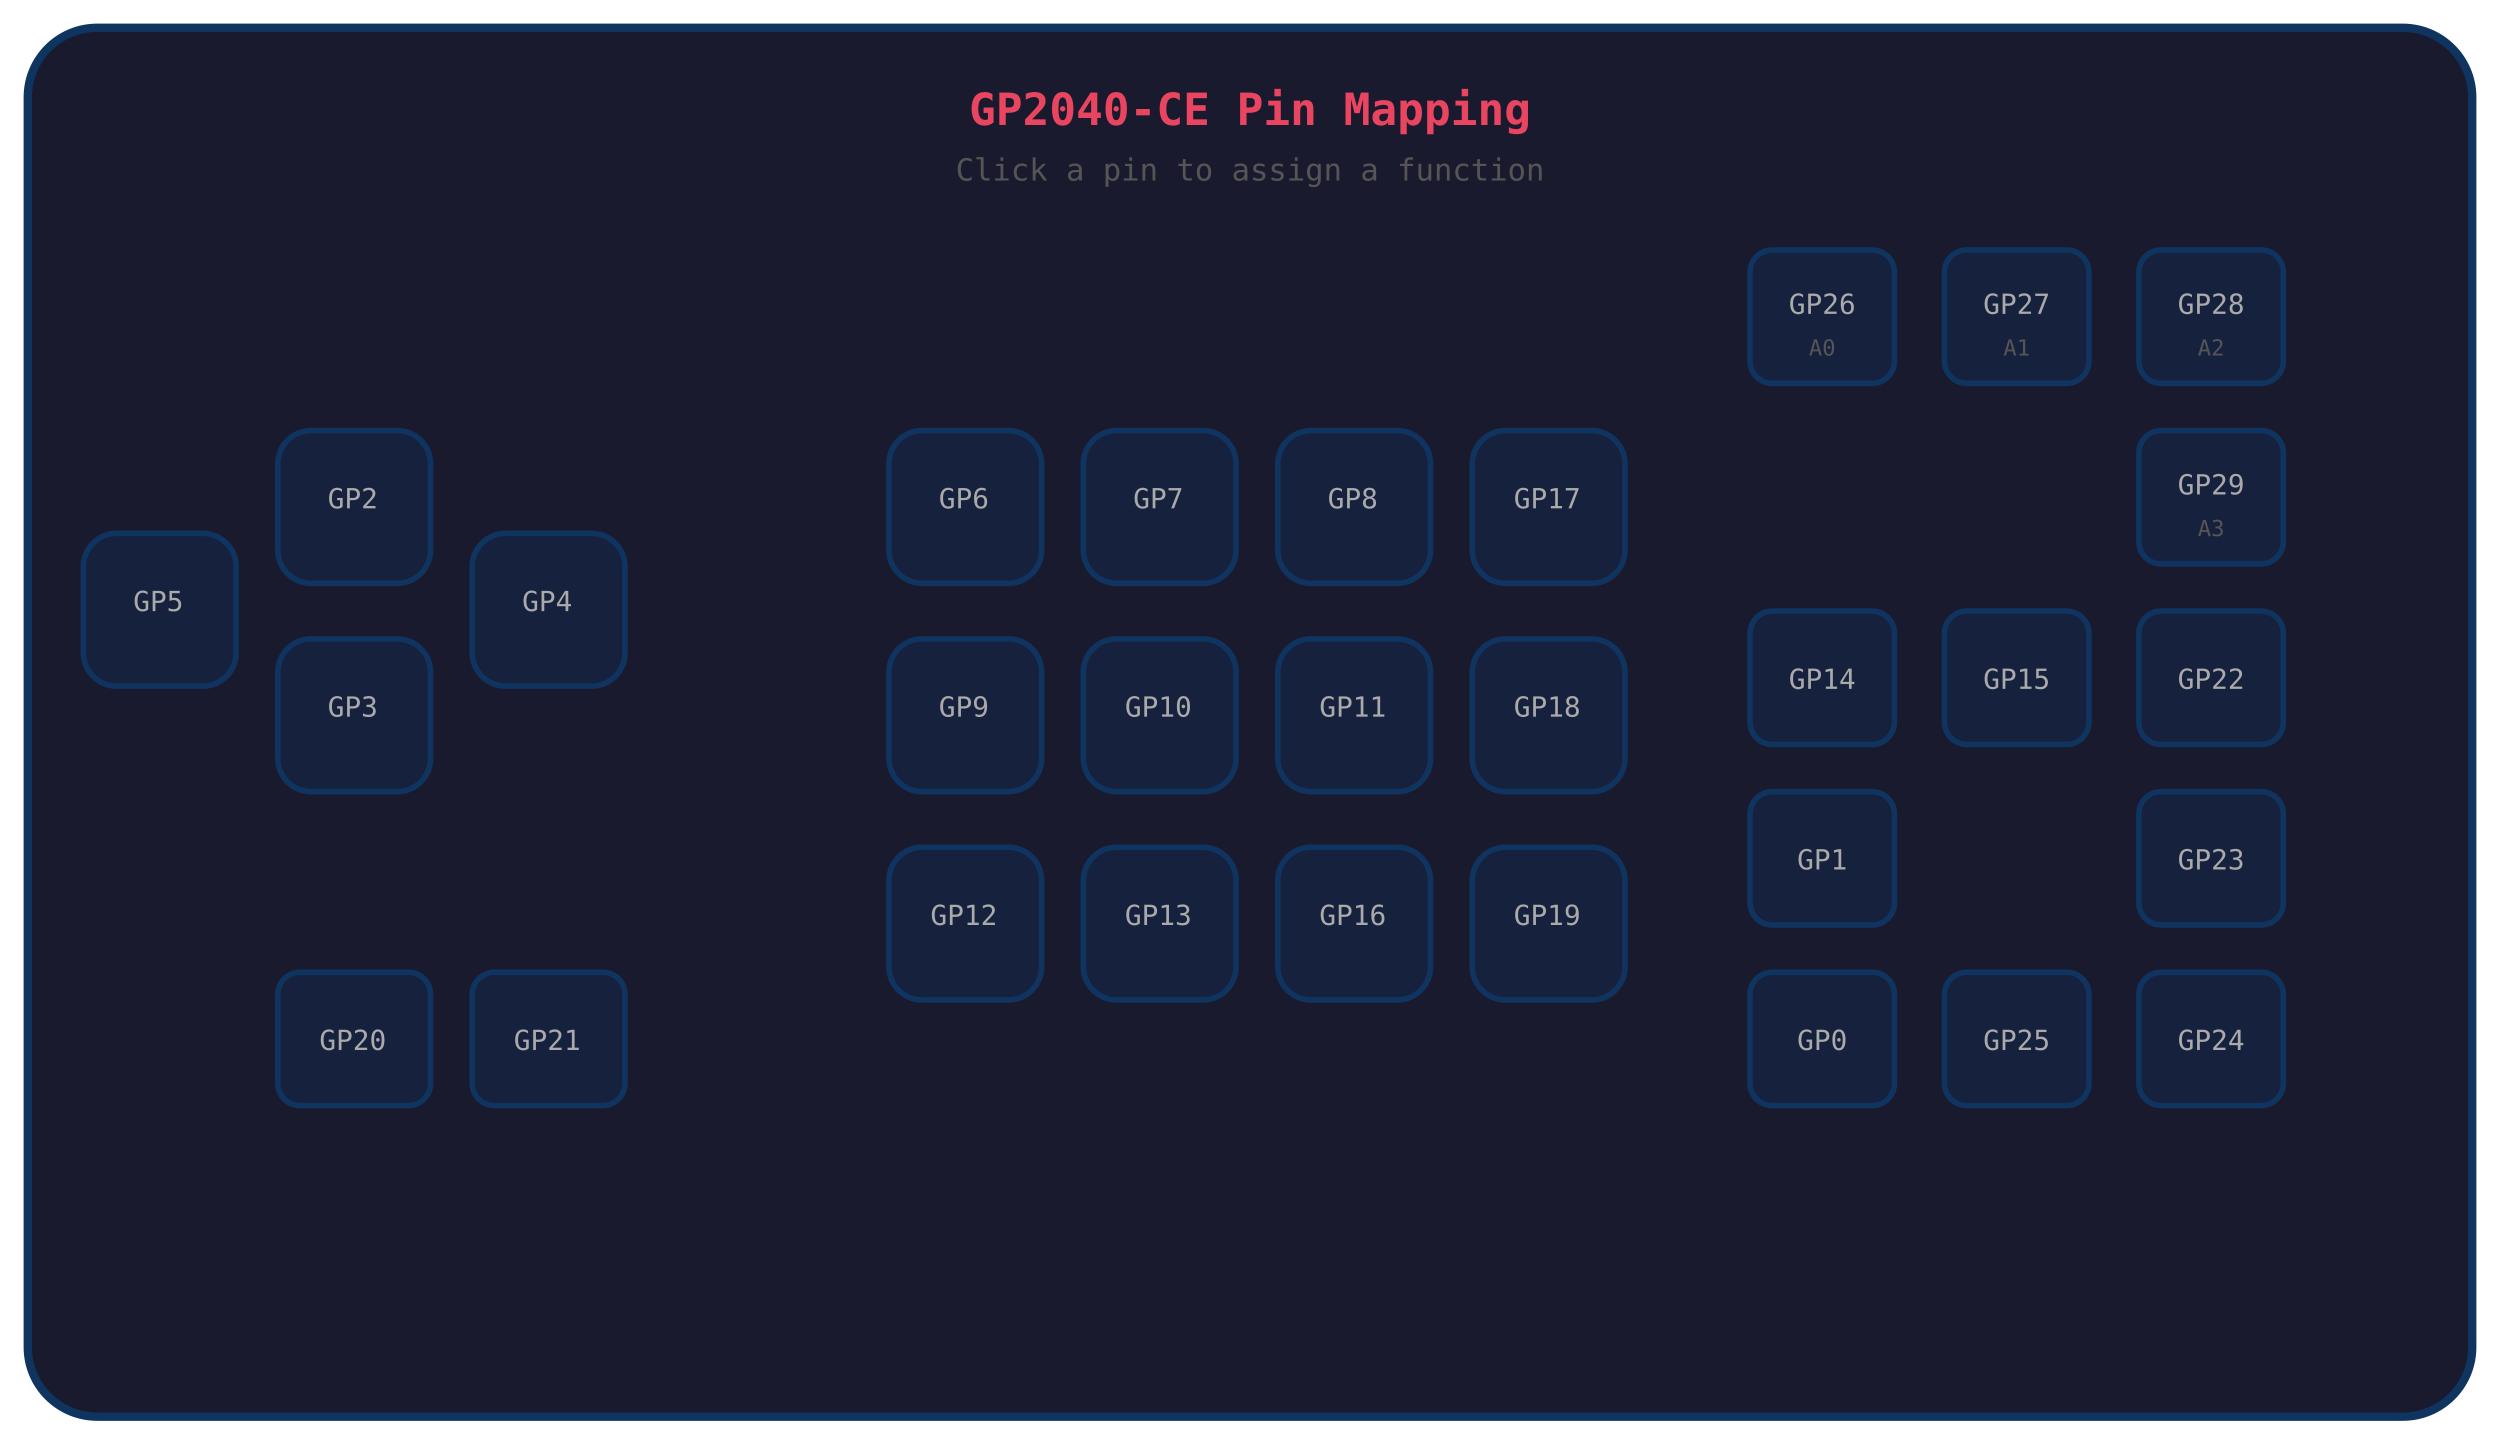
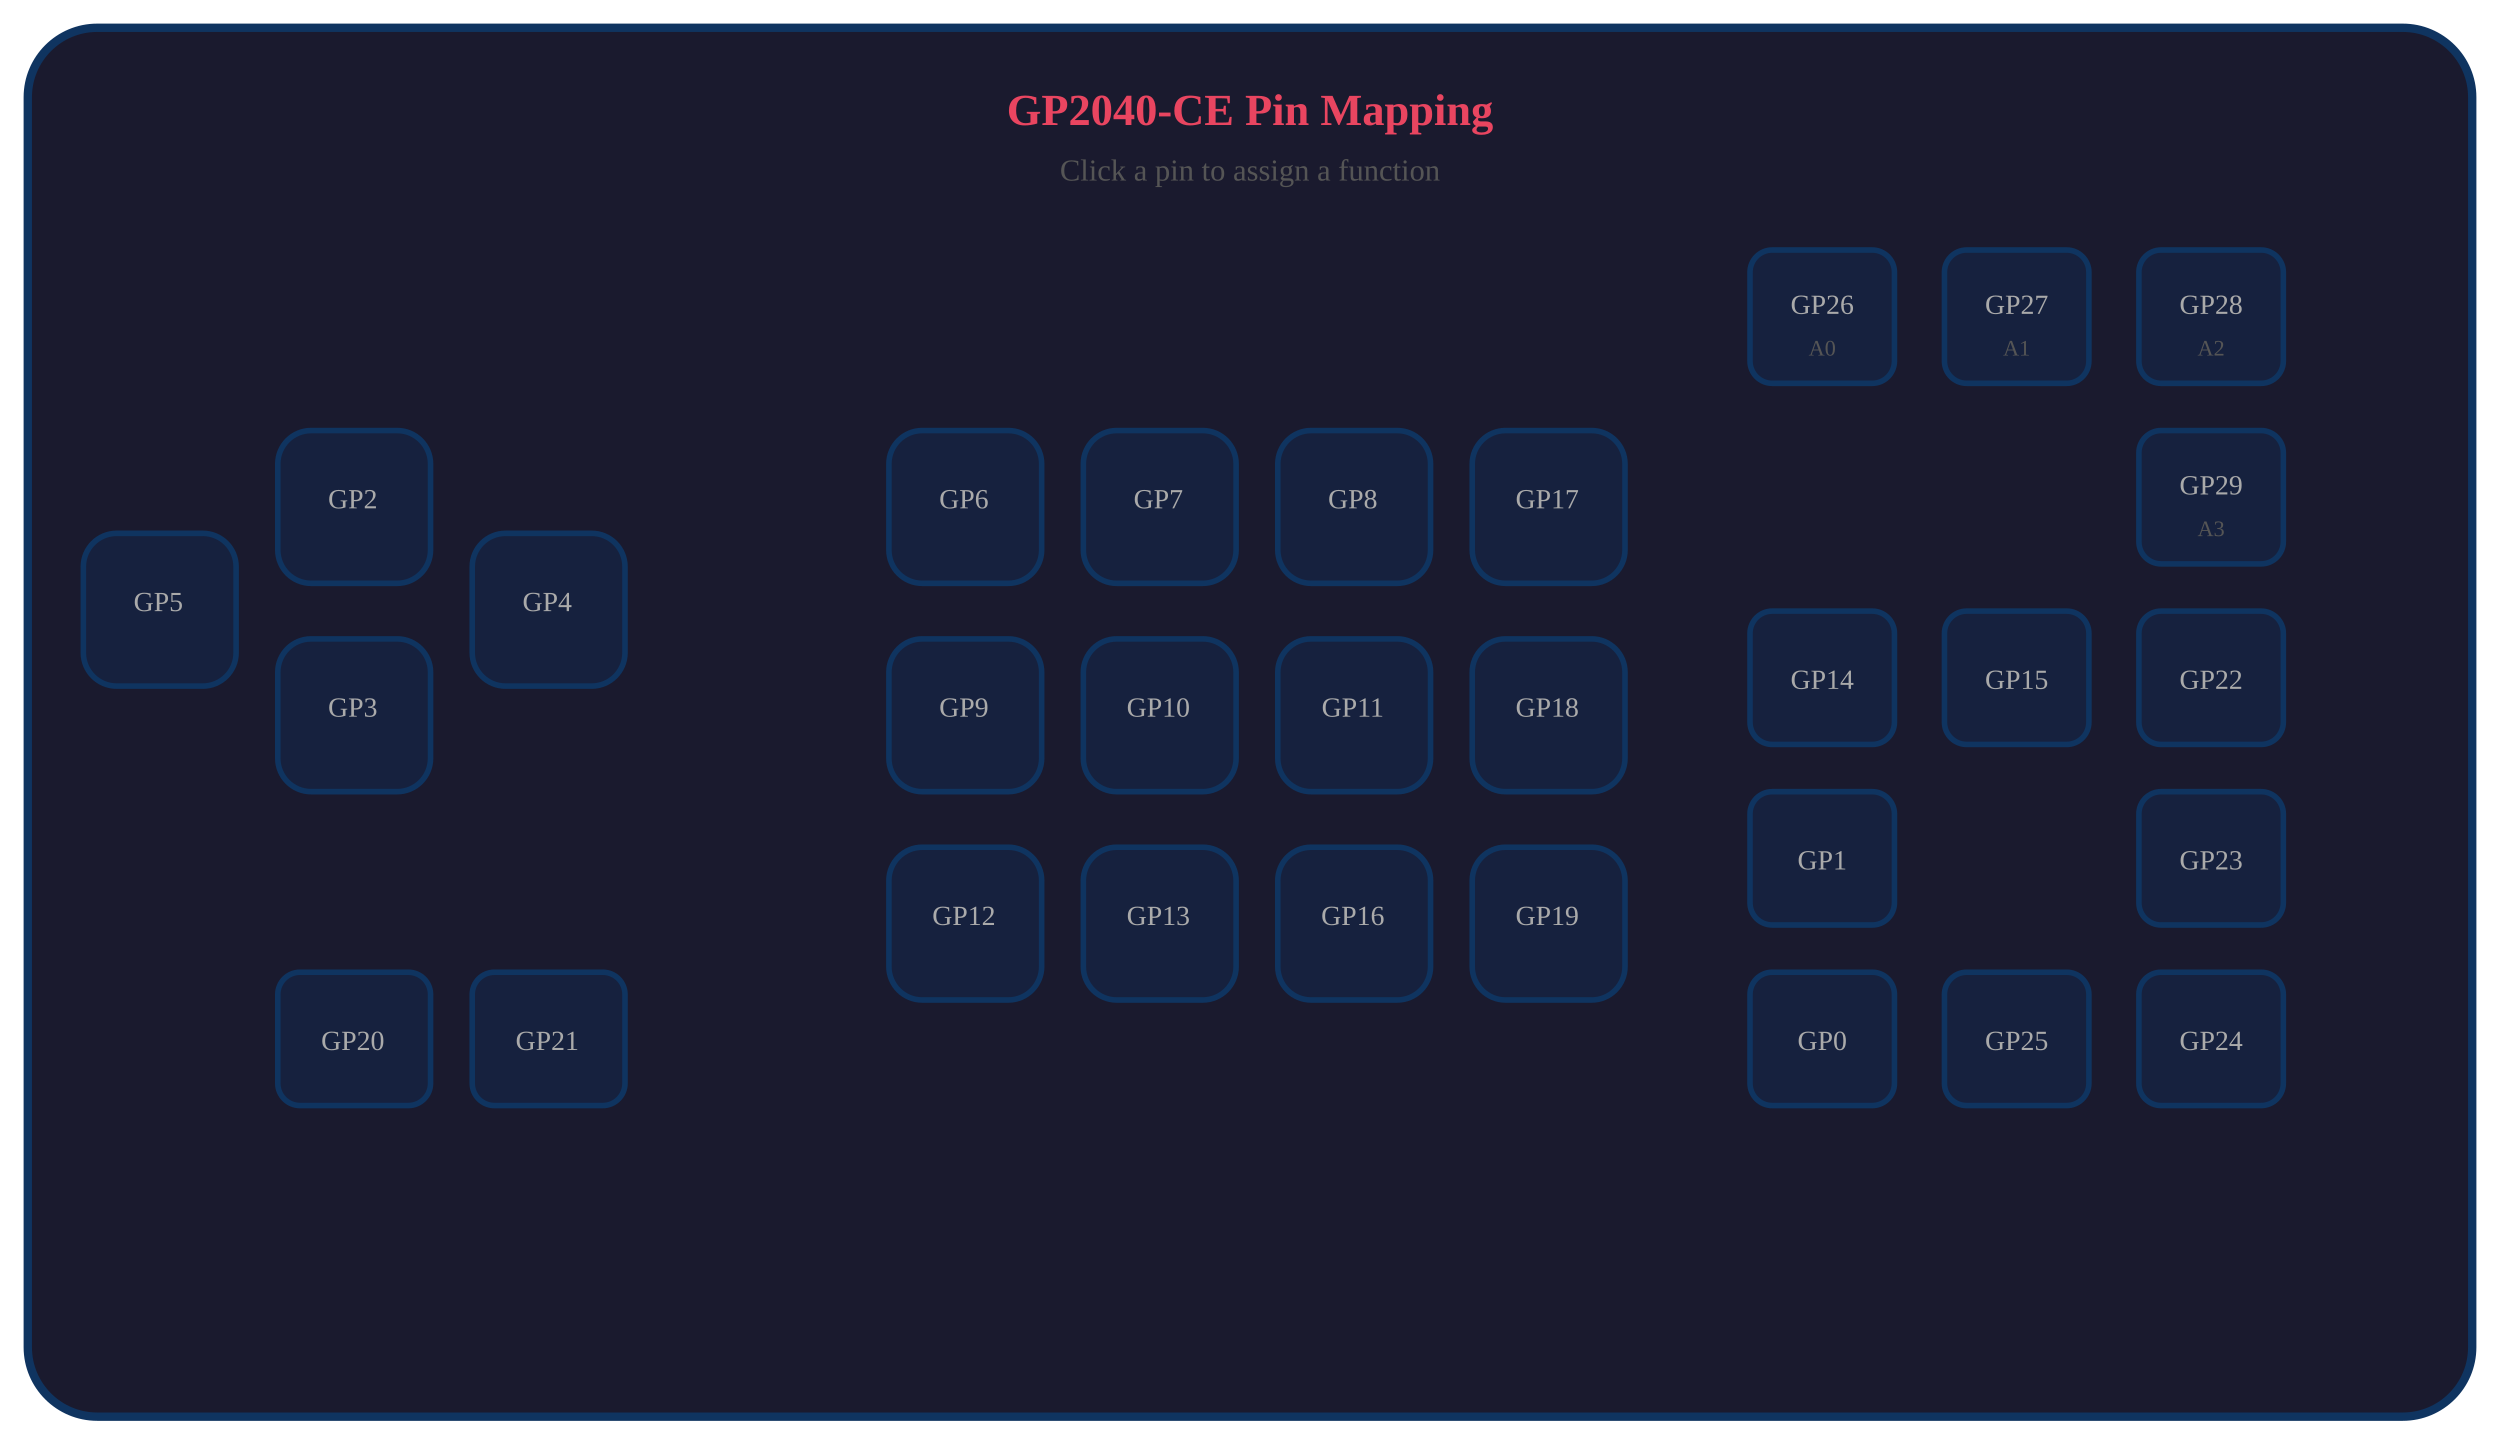
<svg xmlns="http://www.w3.org/2000/svg" viewBox="0 0 900 520">
  <rect x="10" y="10" width="880" height="500" rx="25" fill="#1a1a2e" stroke="#0f3460" stroke-width="3" />
-   <text x="450" y="45" text-anchor="middle" fill="#e94560" font-family="monospace" font-size="16" font-weight="bold">GP2040-CE Pin Mapping</text>
-   <text x="450" y="65" text-anchor="middle" fill="#555" font-family="monospace" font-size="11">Click a pin to assign a function</text>
+   <text x="450" y="45" text-anchor="middle" fill="#e94560" font-size="16" font-weight="bold">GP2040-CE Pin Mapping</text>
+   <text x="450" y="65" text-anchor="middle" fill="#555" font-size="11">Click a pin to assign a function</text>
  <rect id="pin26" x="630" y="90" width="52" height="48" rx="8" fill="#16213e" stroke="#0f3460" stroke-width="2" />
-   <text x="656" y="113" text-anchor="middle" fill="#aaa" font-family="monospace" font-size="10">GP26</text>
-   <text x="656" y="128" text-anchor="middle" fill="#555" font-family="monospace" font-size="8">A0</text>
+   <text x="656" y="113" text-anchor="middle" fill="#aaa" font-size="10">GP26</text>
+   <text x="656" y="128" text-anchor="middle" fill="#555" font-size="8">A0</text>
  <rect id="pin27" x="700" y="90" width="52" height="48" rx="8" fill="#16213e" stroke="#0f3460" stroke-width="2" />
-   <text x="726" y="113" text-anchor="middle" fill="#aaa" font-family="monospace" font-size="10">GP27</text>
-   <text x="726" y="128" text-anchor="middle" fill="#555" font-family="monospace" font-size="8">A1</text>
+   <text x="726" y="113" text-anchor="middle" fill="#aaa" font-size="10">GP27</text>
+   <text x="726" y="128" text-anchor="middle" fill="#555" font-size="8">A1</text>
  <rect id="pin28" x="770" y="90" width="52" height="48" rx="8" fill="#16213e" stroke="#0f3460" stroke-width="2" />
-   <text x="796" y="113" text-anchor="middle" fill="#aaa" font-family="monospace" font-size="10">GP28</text>
-   <text x="796" y="128" text-anchor="middle" fill="#555" font-family="monospace" font-size="8">A2</text>
+   <text x="796" y="113" text-anchor="middle" fill="#aaa" font-size="10">GP28</text>
+   <text x="796" y="128" text-anchor="middle" fill="#555" font-size="8">A2</text>
  <rect id="pin29" x="770" y="155" width="52" height="48" rx="8" fill="#16213e" stroke="#0f3460" stroke-width="2" />
-   <text x="796" y="178" text-anchor="middle" fill="#aaa" font-family="monospace" font-size="10">GP29</text>
-   <text x="796" y="193" text-anchor="middle" fill="#555" font-family="monospace" font-size="8">A3</text>
+   <text x="796" y="178" text-anchor="middle" fill="#aaa" font-size="10">GP29</text>
+   <text x="796" y="193" text-anchor="middle" fill="#555" font-size="8">A3</text>
  <rect id="pin22" x="770" y="220" width="52" height="48" rx="8" fill="#16213e" stroke="#0f3460" stroke-width="2" />
-   <text x="796" y="248" text-anchor="middle" fill="#aaa" font-family="monospace" font-size="10">GP22</text>
+   <text x="796" y="248" text-anchor="middle" fill="#aaa" font-size="10">GP22</text>
  <rect id="pin23" x="770" y="285" width="52" height="48" rx="8" fill="#16213e" stroke="#0f3460" stroke-width="2" />
-   <text x="796" y="313" text-anchor="middle" fill="#aaa" font-family="monospace" font-size="10">GP23</text>
+   <text x="796" y="313" text-anchor="middle" fill="#aaa" font-size="10">GP23</text>
  <rect id="pin24" x="770" y="350" width="52" height="48" rx="8" fill="#16213e" stroke="#0f3460" stroke-width="2" />
-   <text x="796" y="378" text-anchor="middle" fill="#aaa" font-family="monospace" font-size="10">GP24</text>
+   <text x="796" y="378" text-anchor="middle" fill="#aaa" font-size="10">GP24</text>
  <rect id="pin25" x="700" y="350" width="52" height="48" rx="8" fill="#16213e" stroke="#0f3460" stroke-width="2" />
-   <text x="726" y="378" text-anchor="middle" fill="#aaa" font-family="monospace" font-size="10">GP25</text>
+   <text x="726" y="378" text-anchor="middle" fill="#aaa" font-size="10">GP25</text>
  <rect id="pin00" x="630" y="350" width="52" height="48" rx="8" fill="#16213e" stroke="#0f3460" stroke-width="2" />
-   <text x="656" y="378" text-anchor="middle" fill="#aaa" font-family="monospace" font-size="10">GP0</text>
+   <text x="656" y="378" text-anchor="middle" fill="#aaa" font-size="10">GP0</text>
  <rect id="pin01" x="630" y="285" width="52" height="48" rx="8" fill="#16213e" stroke="#0f3460" stroke-width="2" />
-   <text x="656" y="313" text-anchor="middle" fill="#aaa" font-family="monospace" font-size="10">GP1</text>
+   <text x="656" y="313" text-anchor="middle" fill="#aaa" font-size="10">GP1</text>
  <rect id="pin15" x="700" y="220" width="52" height="48" rx="8" fill="#16213e" stroke="#0f3460" stroke-width="2" />
-   <text x="726" y="248" text-anchor="middle" fill="#aaa" font-family="monospace" font-size="10">GP15</text>
+   <text x="726" y="248" text-anchor="middle" fill="#aaa" font-size="10">GP15</text>
  <rect id="pin14" x="630" y="220" width="52" height="48" rx="8" fill="#16213e" stroke="#0f3460" stroke-width="2" />
-   <text x="656" y="248" text-anchor="middle" fill="#aaa" font-family="monospace" font-size="10">GP14</text>
+   <text x="656" y="248" text-anchor="middle" fill="#aaa" font-size="10">GP14</text>
  <rect id="pin02" x="100" y="155" width="55" height="55" rx="12" fill="#16213e" stroke="#0f3460" stroke-width="2" />
-   <text x="127" y="183" text-anchor="middle" fill="#aaa" font-family="monospace" font-size="10">GP2</text>
+   <text x="127" y="183" text-anchor="middle" fill="#aaa" font-size="10">GP2</text>
  <rect id="pin03" x="100" y="230" width="55" height="55" rx="12" fill="#16213e" stroke="#0f3460" stroke-width="2" />
-   <text x="127" y="258" text-anchor="middle" fill="#aaa" font-family="monospace" font-size="10">GP3</text>
+   <text x="127" y="258" text-anchor="middle" fill="#aaa" font-size="10">GP3</text>
  <rect id="pin04" x="170" y="192" width="55" height="55" rx="12" fill="#16213e" stroke="#0f3460" stroke-width="2" />
-   <text x="197" y="220" text-anchor="middle" fill="#aaa" font-family="monospace" font-size="10">GP4</text>
+   <text x="197" y="220" text-anchor="middle" fill="#aaa" font-size="10">GP4</text>
  <rect id="pin05" x="30" y="192" width="55" height="55" rx="12" fill="#16213e" stroke="#0f3460" stroke-width="2" />
-   <text x="57" y="220" text-anchor="middle" fill="#aaa" font-family="monospace" font-size="10">GP5</text>
+   <text x="57" y="220" text-anchor="middle" fill="#aaa" font-size="10">GP5</text>
  <rect id="pin06" x="320" y="155" width="55" height="55" rx="12" fill="#16213e" stroke="#0f3460" stroke-width="2" />
-   <text x="347" y="183" text-anchor="middle" fill="#aaa" font-family="monospace" font-size="10">GP6</text>
+   <text x="347" y="183" text-anchor="middle" fill="#aaa" font-size="10">GP6</text>
  <rect id="pin07" x="390" y="155" width="55" height="55" rx="12" fill="#16213e" stroke="#0f3460" stroke-width="2" />
-   <text x="417" y="183" text-anchor="middle" fill="#aaa" font-family="monospace" font-size="10">GP7</text>
+   <text x="417" y="183" text-anchor="middle" fill="#aaa" font-size="10">GP7</text>
  <rect id="pin08" x="460" y="155" width="55" height="55" rx="12" fill="#16213e" stroke="#0f3460" stroke-width="2" />
-   <text x="487" y="183" text-anchor="middle" fill="#aaa" font-family="monospace" font-size="10">GP8</text>
+   <text x="487" y="183" text-anchor="middle" fill="#aaa" font-size="10">GP8</text>
  <rect id="pin09" x="320" y="230" width="55" height="55" rx="12" fill="#16213e" stroke="#0f3460" stroke-width="2" />
-   <text x="347" y="258" text-anchor="middle" fill="#aaa" font-family="monospace" font-size="10">GP9</text>
+   <text x="347" y="258" text-anchor="middle" fill="#aaa" font-size="10">GP9</text>
  <rect id="pin10" x="390" y="230" width="55" height="55" rx="12" fill="#16213e" stroke="#0f3460" stroke-width="2" />
-   <text x="417" y="258" text-anchor="middle" fill="#aaa" font-family="monospace" font-size="10">GP10</text>
+   <text x="417" y="258" text-anchor="middle" fill="#aaa" font-size="10">GP10</text>
  <rect id="pin11" x="460" y="230" width="55" height="55" rx="12" fill="#16213e" stroke="#0f3460" stroke-width="2" />
-   <text x="487" y="258" text-anchor="middle" fill="#aaa" font-family="monospace" font-size="10">GP11</text>
+   <text x="487" y="258" text-anchor="middle" fill="#aaa" font-size="10">GP11</text>
  <rect id="pin12" x="320" y="305" width="55" height="55" rx="12" fill="#16213e" stroke="#0f3460" stroke-width="2" />
-   <text x="347" y="333" text-anchor="middle" fill="#aaa" font-family="monospace" font-size="10">GP12</text>
+   <text x="347" y="333" text-anchor="middle" fill="#aaa" font-size="10">GP12</text>
  <rect id="pin13" x="390" y="305" width="55" height="55" rx="12" fill="#16213e" stroke="#0f3460" stroke-width="2" />
-   <text x="417" y="333" text-anchor="middle" fill="#aaa" font-family="monospace" font-size="10">GP13</text>
+   <text x="417" y="333" text-anchor="middle" fill="#aaa" font-size="10">GP13</text>
  <rect id="pin16" x="460" y="305" width="55" height="55" rx="12" fill="#16213e" stroke="#0f3460" stroke-width="2" />
-   <text x="487" y="333" text-anchor="middle" fill="#aaa" font-family="monospace" font-size="10">GP16</text>
+   <text x="487" y="333" text-anchor="middle" fill="#aaa" font-size="10">GP16</text>
  <rect id="pin17" x="530" y="155" width="55" height="55" rx="12" fill="#16213e" stroke="#0f3460" stroke-width="2" />
-   <text x="557" y="183" text-anchor="middle" fill="#aaa" font-family="monospace" font-size="10">GP17</text>
+   <text x="557" y="183" text-anchor="middle" fill="#aaa" font-size="10">GP17</text>
  <rect id="pin18" x="530" y="230" width="55" height="55" rx="12" fill="#16213e" stroke="#0f3460" stroke-width="2" />
-   <text x="557" y="258" text-anchor="middle" fill="#aaa" font-family="monospace" font-size="10">GP18</text>
+   <text x="557" y="258" text-anchor="middle" fill="#aaa" font-size="10">GP18</text>
  <rect id="pin19" x="530" y="305" width="55" height="55" rx="12" fill="#16213e" stroke="#0f3460" stroke-width="2" />
-   <text x="557" y="333" text-anchor="middle" fill="#aaa" font-family="monospace" font-size="10">GP19</text>
+   <text x="557" y="333" text-anchor="middle" fill="#aaa" font-size="10">GP19</text>
  <rect id="pin20" x="100" y="350" width="55" height="48" rx="8" fill="#16213e" stroke="#0f3460" stroke-width="2" />
-   <text x="127" y="378" text-anchor="middle" fill="#aaa" font-family="monospace" font-size="10">GP20</text>
+   <text x="127" y="378" text-anchor="middle" fill="#aaa" font-size="10">GP20</text>
  <rect id="pin21" x="170" y="350" width="55" height="48" rx="8" fill="#16213e" stroke="#0f3460" stroke-width="2" />
-   <text x="197" y="378" text-anchor="middle" fill="#aaa" font-family="monospace" font-size="10">GP21</text>
+   <text x="197" y="378" text-anchor="middle" fill="#aaa" font-size="10">GP21</text>
</svg>
